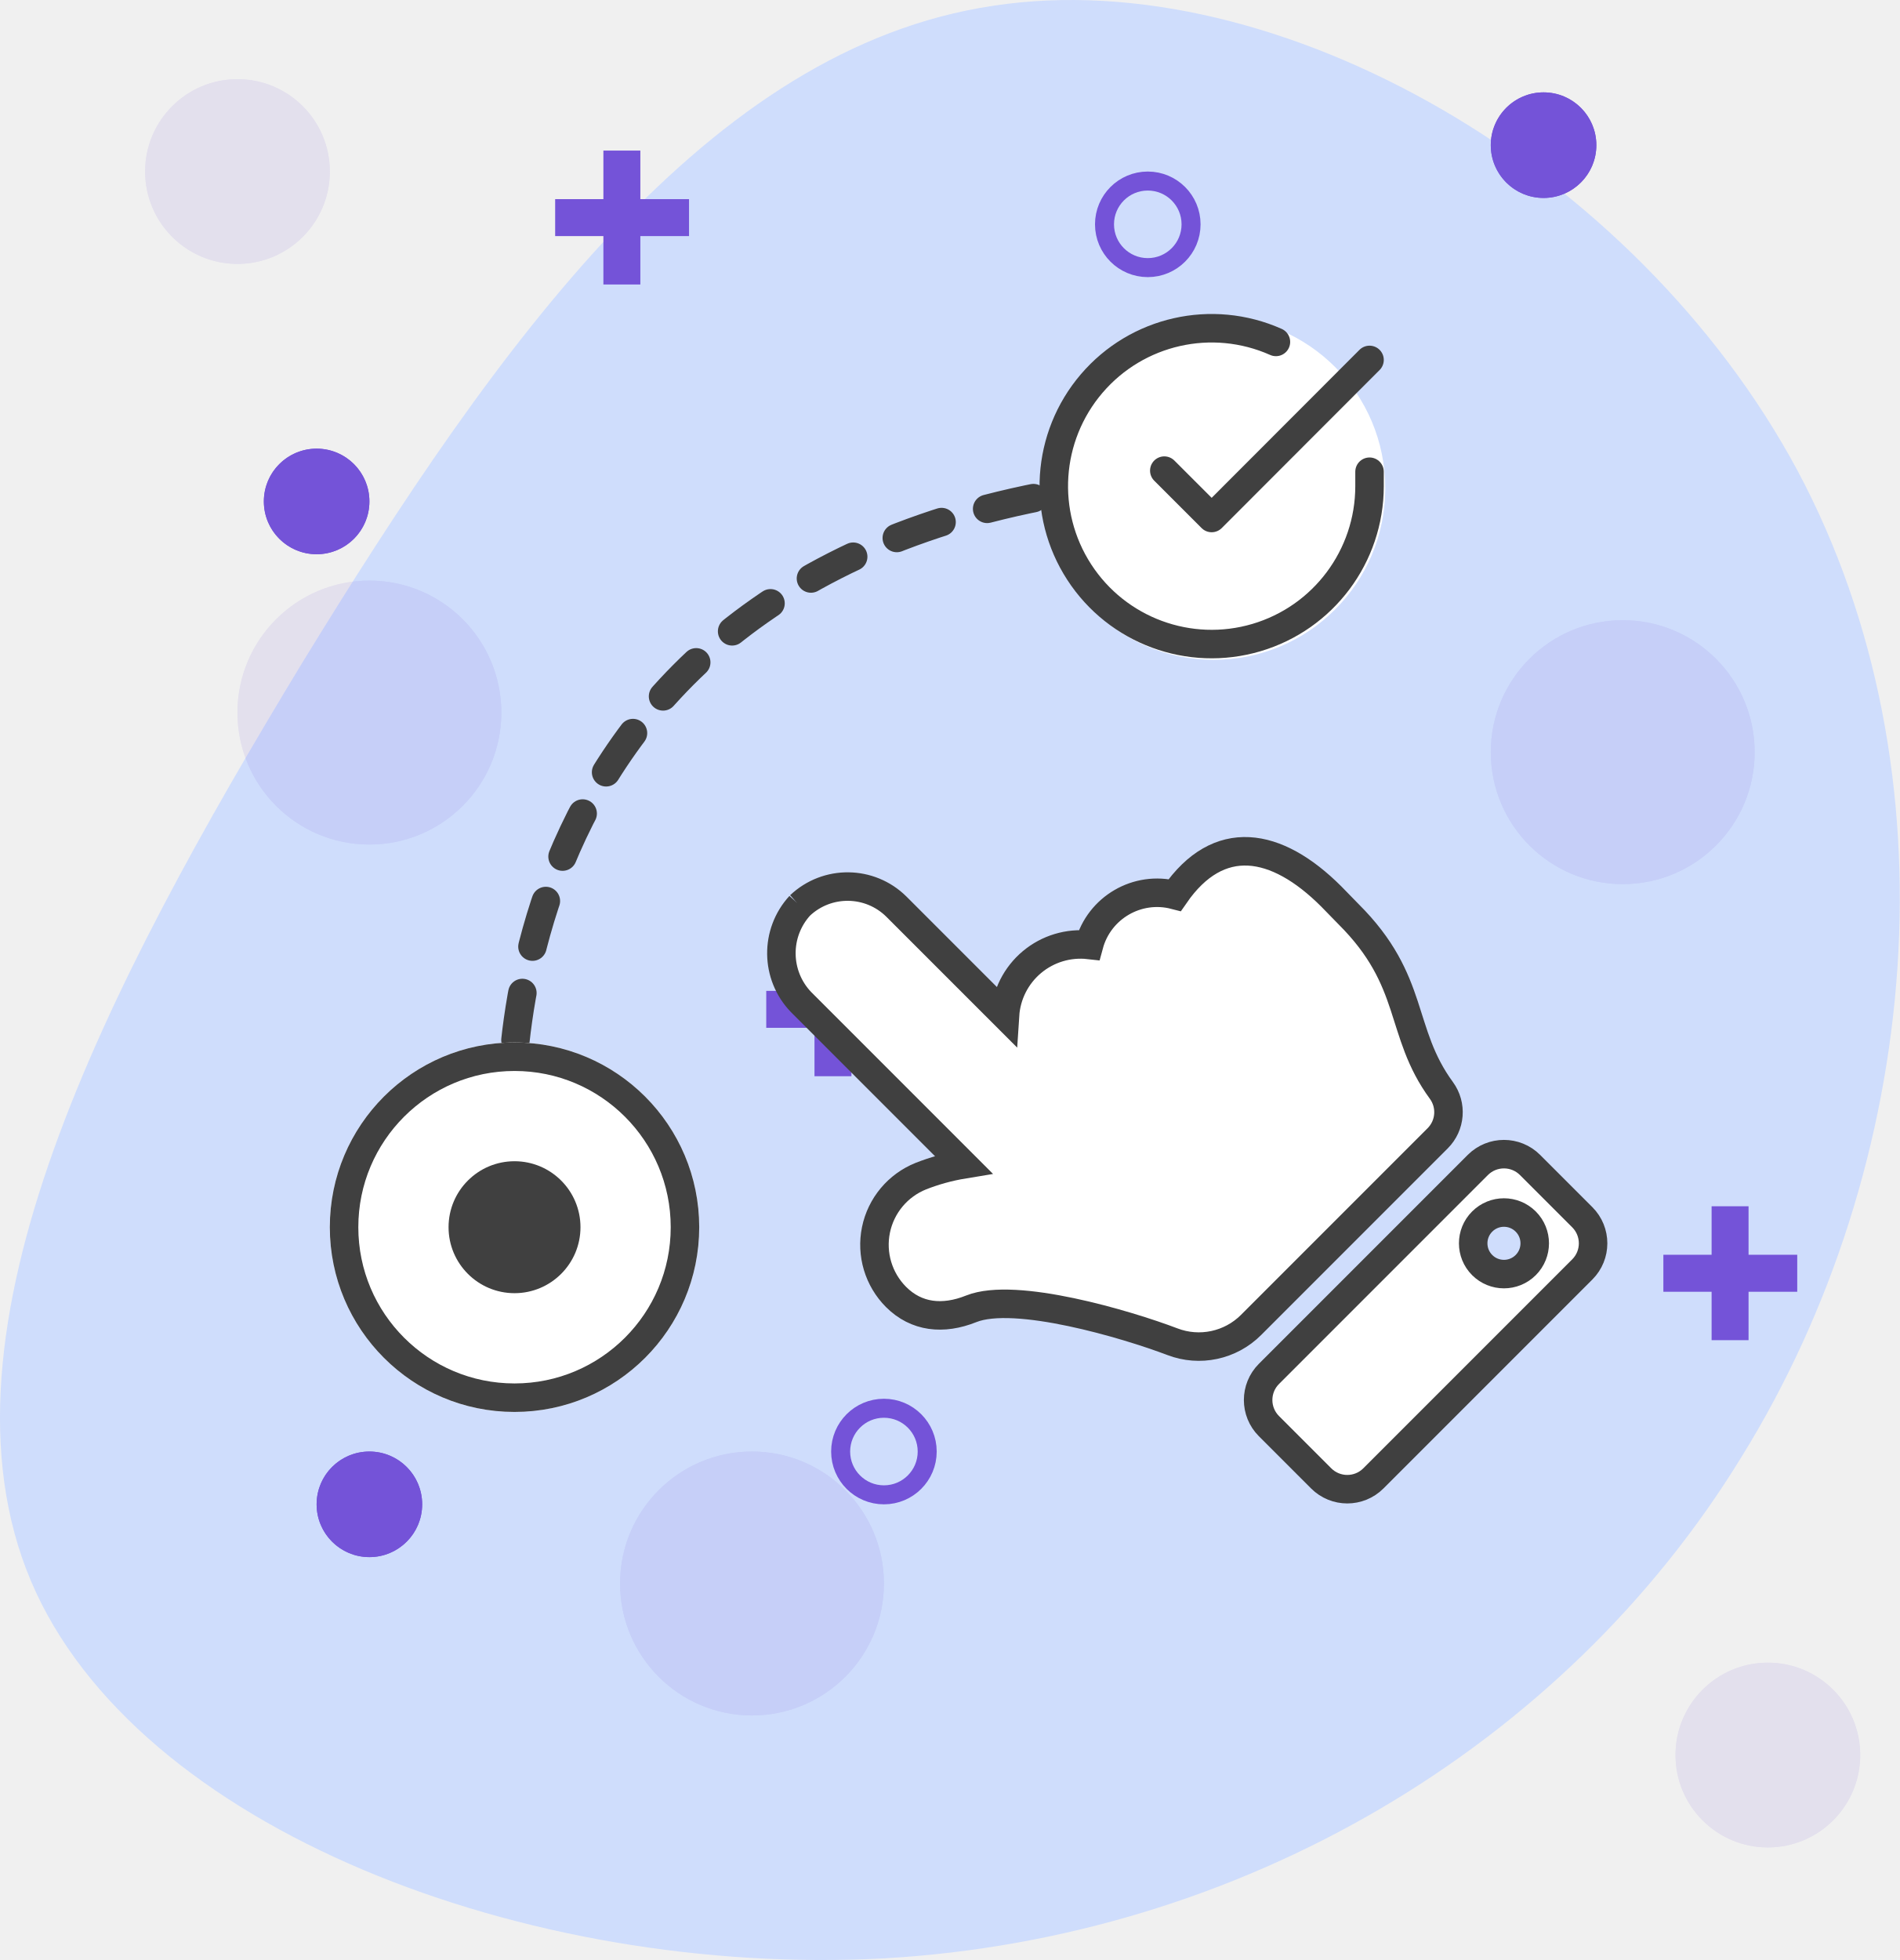
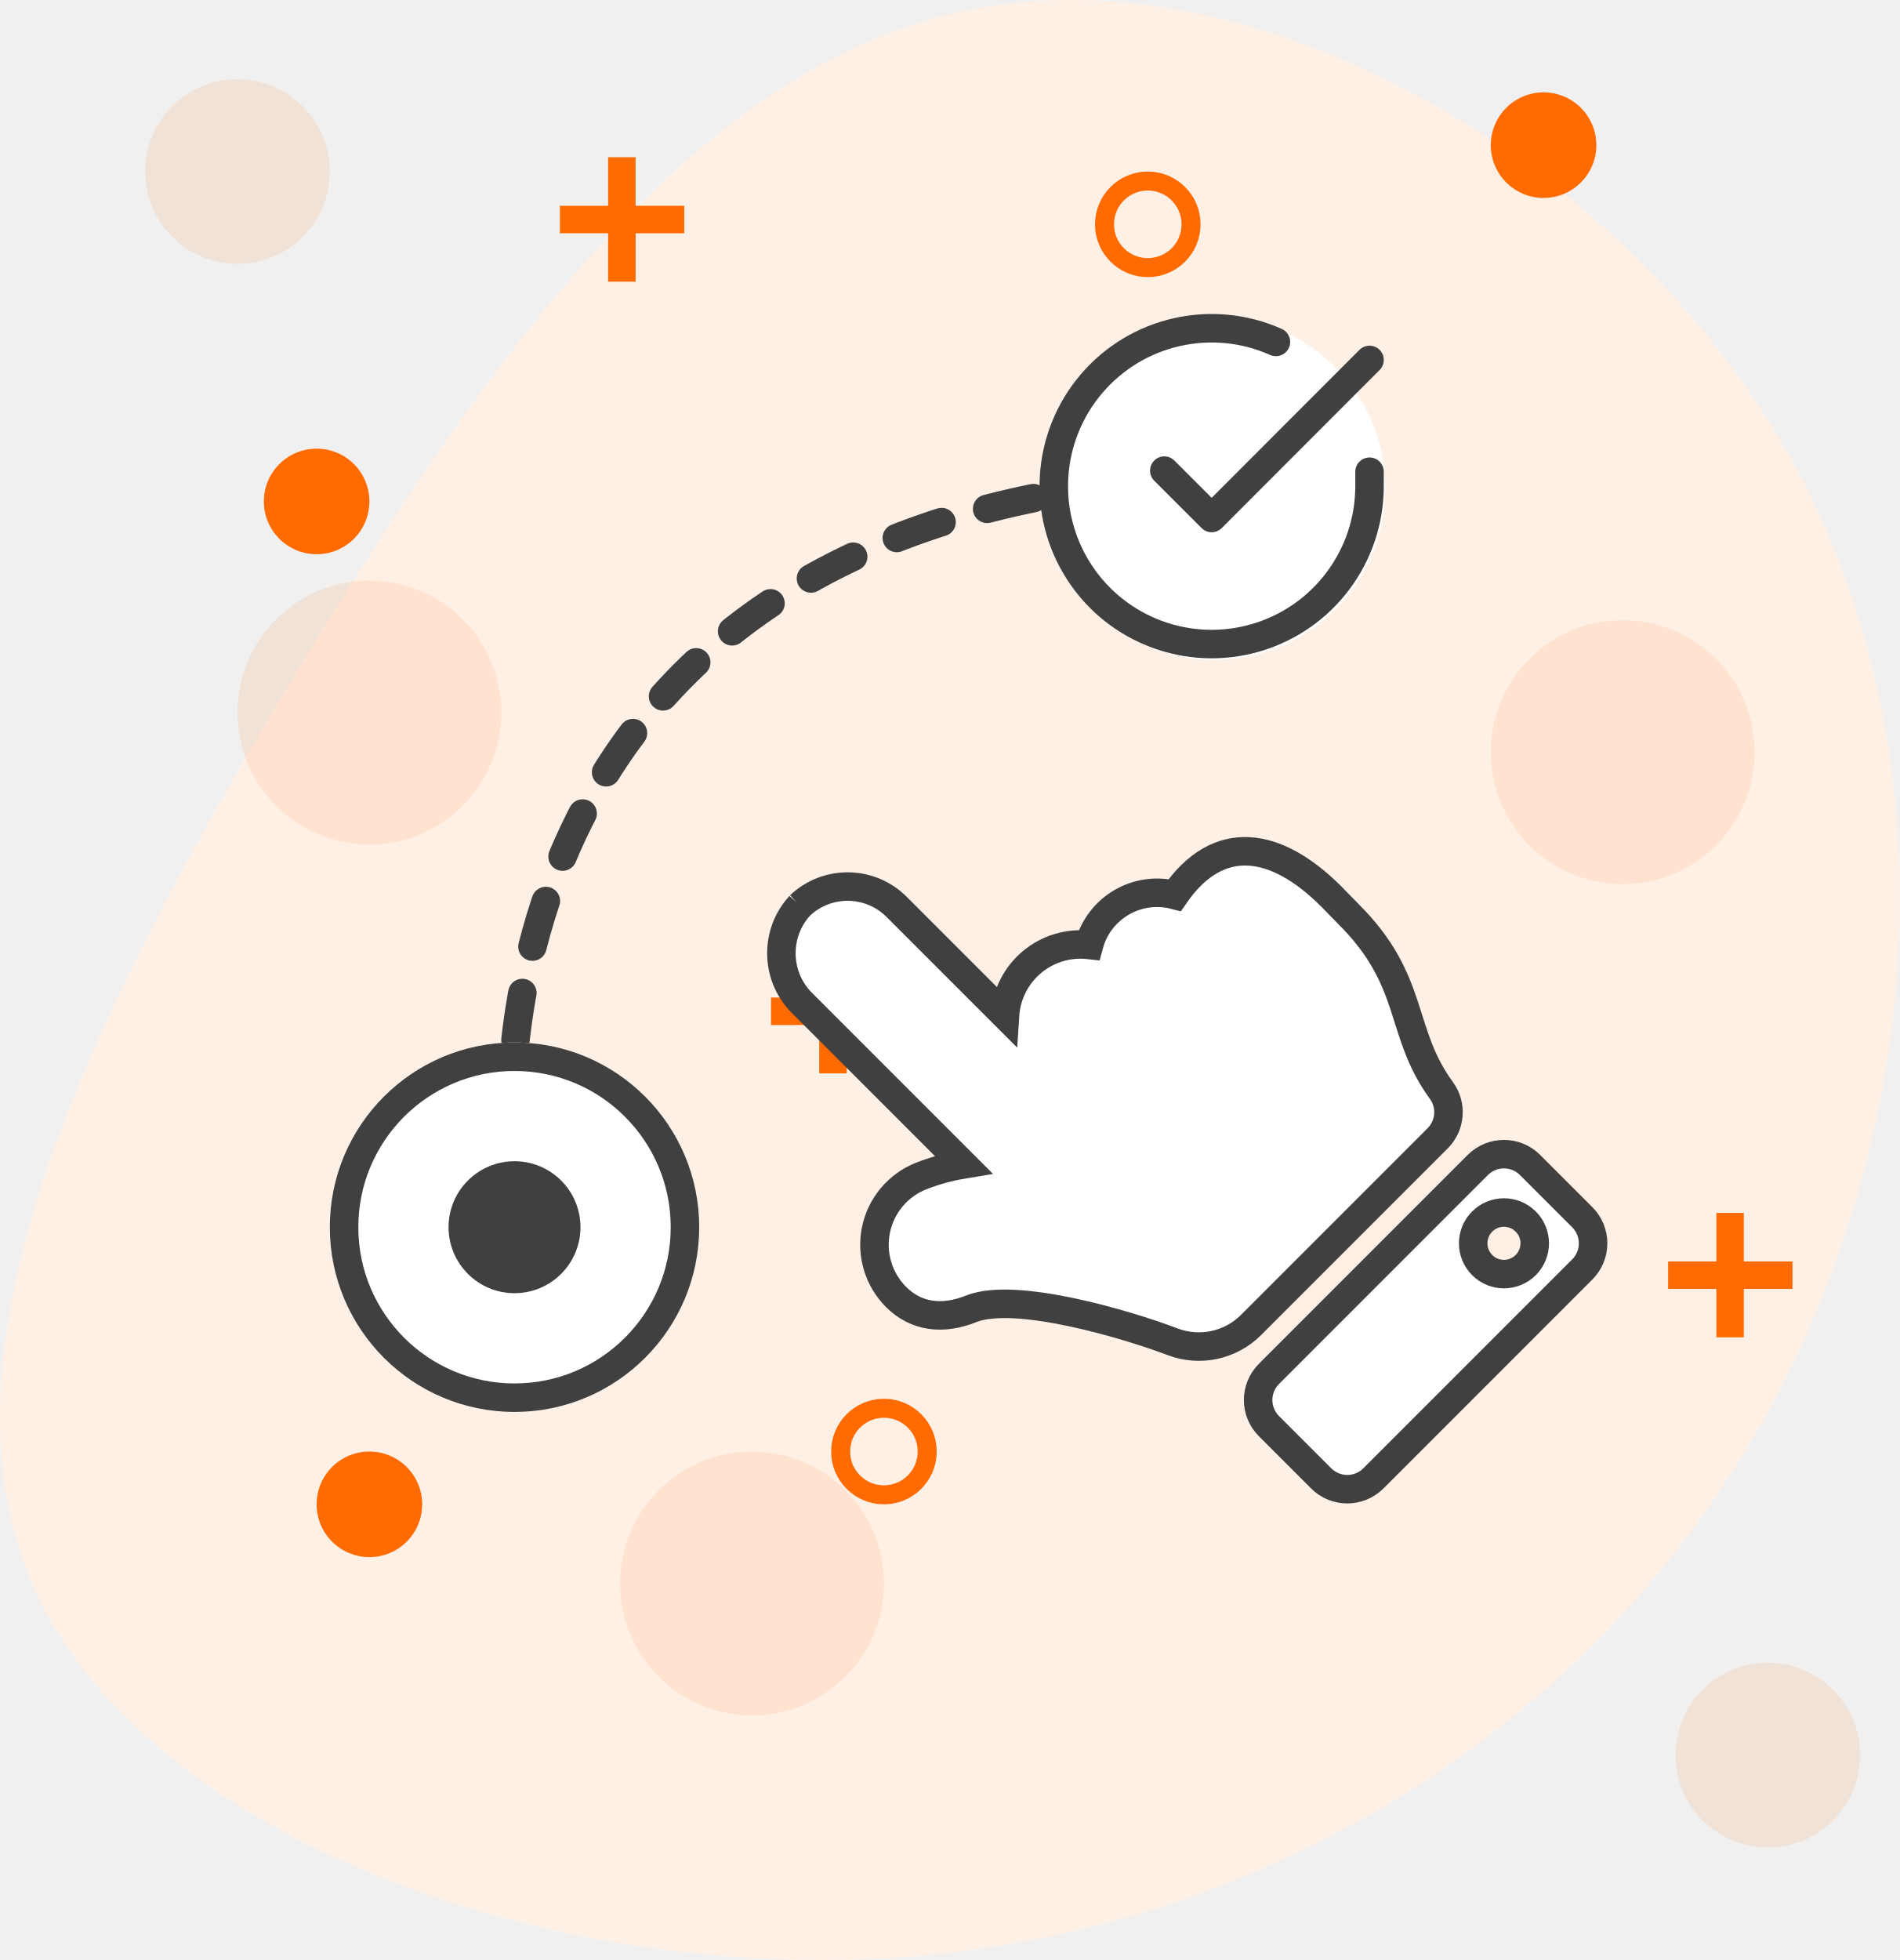
<svg xmlns="http://www.w3.org/2000/svg" width="200" height="206.294" viewBox="0 0 200 206.294">
-   <g id="Grupo_29" data-name="Grupo 29" transform="translate(-8 -6)">
-     <path id="blob" d="M121.88-23.877C138.815,7.84,134.94,49.316,116,79.885,97.2,110.6,63.182,130.546,25.724,132.7c-37.6,2.009-78.79-13.634-89.841-39.754-11.051-26.263,8.037-62.716,28.56-96.586C-14.89-37.368,7.211-68.367,37.206-72.816,67.2-77.408,104.945-55.45,121.88-23.877Z" transform="translate(75.36 79.423)" fill="#cfddfc" />
-     <g id="Grupo_23" data-name="Grupo 23" transform="translate(206.611 14.333) rotate(90)">
-       <text id="_" data-name="+" transform="translate(98.278 120.444)" fill="#7453d8" stroke="#7453d8" stroke-width="1" font-size="27" font-family="Montserrat-Bold, Montserrat" font-weight="700">
-         <tspan x="-8.087" y="0">+</tspan>
+   <g id="ad" transform="translate(-8 -6)">
+     <path id="blob" d="M121.88-23.877C138.815,7.84,134.94,49.316,116,79.885,97.2,110.6,63.182,130.546,25.724,132.7c-37.6,2.009-78.79-13.634-89.841-39.754-11.051-26.263,8.037-62.716,28.56-96.586C-14.89-37.368,7.211-68.367,37.206-72.816,67.2-77.408,104.945-55.45,121.88-23.877Z" transform="translate(75.36 79.423)" fill="#fff0e5" />
+     <g id="Group_23" data-name="Group 23" transform="translate(206.611 14.333) rotate(90)">
+       <text id="_" data-name="+" transform="translate(98.278 120.444)" fill="#ff6b00" font-size="27" font-family="Montserrat-Bold, Montserrat" font-weight="700">
+         <tspan x="-7.884" y="0">+</tspan>
      </text>
-       <text id="_2" data-name="+" transform="translate(14.944 142.667)" fill="#7453d8" stroke="#7453d8" stroke-width="1" font-size="27" font-family="Montserrat-Bold, Montserrat" font-weight="700">
-         <tspan x="-8.087" y="0">+</tspan>
+       <text id="_2" data-name="+" transform="translate(14.944 142.667)" fill="#ff6b00" font-size="27" font-family="Montserrat-Bold, Montserrat" font-weight="700">
+         <tspan x="-7.884" y="0">+</tspan>
      </text>
-       <text id="_3" data-name="+" transform="translate(126.056 26)" fill="#7453d8" stroke="#7453d8" stroke-width="1" font-size="27" font-family="Montserrat-Bold, Montserrat" font-weight="700">
-         <tspan x="-8.087" y="0">+</tspan>
+       <text id="_3" data-name="+" transform="translate(126.056 26)" fill="#ff6b00" font-size="27" font-family="Montserrat-Bold, Montserrat" font-weight="700">
+         <tspan x="-7.884" y="0">+</tspan>
      </text>
-       <g id="Elipse_1" data-name="Elipse 1" transform="translate(1.389 30.556)" fill="#7453d8" stroke="#7453d8" stroke-width="1">
-         <circle cx="5.556" cy="5.556" r="5.556" stroke="none" />
-         <circle cx="5.556" cy="5.556" r="5.056" fill="none" />
-       </g>
-       <g id="Elipse_2" data-name="Elipse 2" transform="translate(38.889 159.722)" fill="#7453d8" stroke="#7453d8" stroke-width="1">
-         <circle cx="5.556" cy="5.556" r="5.556" stroke="none" />
-         <circle cx="5.556" cy="5.556" r="5.056" fill="none" />
-       </g>
-       <g id="Elipse_5" data-name="Elipse 5" transform="translate(144.444 154.167)" fill="#7453d8" stroke="#7453d8" stroke-width="1">
-         <circle cx="5.556" cy="5.556" r="5.556" stroke="none" />
-         <circle cx="5.556" cy="5.556" r="5.056" fill="none" />
-       </g>
-       <g id="Elipse_6" data-name="Elipse 6" transform="translate(56.944 13.889)" fill="#7453d8" stroke="#7453d8" stroke-width="1" opacity="0.1">
-         <circle cx="13.889" cy="13.889" r="13.889" stroke="none" />
-         <circle cx="13.889" cy="13.889" r="13.389" fill="none" />
-       </g>
-       <g id="Elipse_7" data-name="Elipse 7" transform="translate(144.444 105.556)" fill="#7453d8" stroke="#7453d8" stroke-width="1" opacity="0.1">
-         <circle cx="13.889" cy="13.889" r="13.889" stroke="none" />
-         <circle cx="13.889" cy="13.889" r="13.389" fill="none" />
-       </g>
-       <g id="Elipse_11" data-name="Elipse 11" transform="translate(166.667 2.778)" fill="#7453d8" stroke="#7453d8" stroke-width="1" opacity="0.1">
-         <circle cx="9.722" cy="9.722" r="9.722" stroke="none" />
-         <circle cx="9.722" cy="9.722" r="9.222" fill="none" />
-       </g>
-       <g id="Elipse_12" data-name="Elipse 12" transform="translate(0 163.889)" fill="#7453d8" stroke="#7453d8" stroke-width="1" opacity="0.1">
-         <circle cx="9.722" cy="9.722" r="9.722" stroke="none" />
-         <circle cx="9.722" cy="9.722" r="9.222" fill="none" />
-       </g>
-       <g id="Elipse_8" data-name="Elipse 8" transform="translate(52.778 145.833)" fill="#7453d8" stroke="#7453d8" stroke-width="1" opacity="0.1">
-         <circle cx="13.889" cy="13.889" r="13.889" stroke="none" />
-         <circle cx="13.889" cy="13.889" r="13.389" fill="none" />
-       </g>
-       <g id="Elipse_3" data-name="Elipse 3" transform="translate(138.889 100)" fill="none" stroke="#7453d8" stroke-width="2">
+       <circle id="Ellipse_1" data-name="Ellipse 1" cx="5.556" cy="5.556" r="5.556" transform="translate(1.389 30.556)" fill="#ff6b00" />
+       <circle id="Ellipse_2" data-name="Ellipse 2" cx="5.556" cy="5.556" r="5.556" transform="translate(38.889 159.722)" fill="#ff6b00" />
+       <circle id="Ellipse_5" data-name="Ellipse 5" cx="5.556" cy="5.556" r="5.556" transform="translate(144.444 154.167)" fill="#ff6b00" />
+       <circle id="Ellipse_6" data-name="Ellipse 6" cx="13.889" cy="13.889" r="13.889" transform="translate(56.944 13.889)" fill="#ff6b00" opacity="0.1" />
+       <circle id="Ellipse_7" data-name="Ellipse 7" cx="13.889" cy="13.889" r="13.889" transform="translate(144.444 105.556)" fill="#ff6b00" opacity="0.1" />
+       <circle id="Ellipse_11" data-name="Ellipse 11" cx="9.722" cy="9.722" r="9.722" transform="translate(166.667 2.778)" fill="#ff6b00" opacity="0.1" />
+       <circle id="Ellipse_12" data-name="Ellipse 12" cx="9.722" cy="9.722" r="9.722" transform="translate(0 163.889)" fill="#ff6b00" opacity="0.1" />
+       <circle id="Ellipse_8" data-name="Ellipse 8" cx="13.889" cy="13.889" r="13.889" transform="translate(52.778 145.833)" fill="#ff6b00" opacity="0.1" />
+       <g id="Ellipse_3" data-name="Ellipse 3" transform="translate(138.889 100)" fill="none" stroke="#ff6b00" stroke-width="2">
        <circle cx="5.556" cy="5.556" r="5.556" stroke="none" />
        <circle cx="5.556" cy="5.556" r="4.556" fill="none" />
      </g>
-       <g id="Elipse_4" data-name="Elipse 4" transform="translate(9.722 72.222)" fill="none" stroke="#7453d8" stroke-width="2">
+       <g id="Ellipse_4" data-name="Ellipse 4" transform="translate(9.722 72.222)" fill="none" stroke="#ff6b00" stroke-width="2">
        <circle cx="5.556" cy="5.556" r="5.556" stroke="none" />
        <circle cx="5.556" cy="5.556" r="4.556" fill="none" />
      </g>
    </g>
-     <g id="Grupo_20" data-name="Grupo 20" transform="translate(42.722 39.333)">
-       <g id="Grupo_17" data-name="Grupo 17" transform="translate(33.531 77.938) rotate(-45)">
+     <g id="Group_20" data-name="Group 20" transform="translate(42.722 39.333)">
+       <g id="Group_17" data-name="Group 17" transform="translate(33.531 77.938) rotate(-45)">
        <path id="Icon_awesome-hand-point-right" data-name="Icon awesome-hand-point-right" d="M85.321,21.975a7.3,7.3,0,0,1-7.257,7.1H61.889a7.968,7.968,0,0,1-1.02,11.492A7.42,7.42,0,0,1,58.2,50.661c1.454,7.96-3.555,11.544-11.761,11.544-.445,0-2.151-.033-2.592-.032C33.812,62.2,31.4,57.141,23.808,55.967a3.883,3.883,0,0,1-3.283-3.84V24.341h0a7.776,7.776,0,0,1,4.611-7.1c4.679-2.1,15.456-7.944,17.42-12.526C43.818,1.765,46.019,0,49.035,0a7.781,7.781,0,0,1,7.147,10.839,22.017,22.017,0,0,1-2.293,4.037H78.064a7.422,7.422,0,0,1,7.257,7.1Zm-69.77.056v31.1a3.888,3.888,0,0,1-3.888,3.888H3.888A3.888,3.888,0,0,1,0,53.133v-31.1a3.888,3.888,0,0,1,3.888-3.888h7.776A3.888,3.888,0,0,1,15.551,22.031ZM11.015,49.246a3.24,3.24,0,1,0-3.24,3.24A3.24,3.24,0,0,0,11.015,49.246Z" transform="translate(0 85.917) rotate(-90)" fill="#fff" />
        <path id="Icon_awesome-hand-point-right-2" data-name="Icon awesome-hand-point-right" d="M85.321,21.975a7.3,7.3,0,0,1-7.257,7.1H61.889a7.968,7.968,0,0,1-1.02,11.492A7.42,7.42,0,0,1,58.2,50.661c1.454,7.96-3.555,11.544-11.761,11.544-.445,0-2.151-.033-2.592-.032C33.812,62.2,31.4,57.141,23.808,55.967a3.883,3.883,0,0,1-3.283-3.84V24.341h0a7.776,7.776,0,0,1,4.611-7.1c4.679-2.1,15.456-7.944,17.42-12.526C43.818,1.765,46.019,0,49.035,0a7.781,7.781,0,0,1,7.147,10.839,22.017,22.017,0,0,1-2.293,4.037H78.064a7.422,7.422,0,0,1,7.257,7.1Zm-69.77.056v31.1a3.888,3.888,0,0,1-3.888,3.888H3.888A3.888,3.888,0,0,1,0,53.133v-31.1a3.888,3.888,0,0,1,3.888-3.888h7.776A3.888,3.888,0,0,1,15.551,22.031ZM11.015,49.246a3.24,3.24,0,1,0-3.24,3.24A3.24,3.24,0,0,0,11.015,49.246Z" transform="translate(0.595 85.321) rotate(-90)" fill="none" stroke="#404040" stroke-width="3" />
      </g>
-       <path id="Trazado_43" data-name="Trazado 43" d="M1263.059,186.027s-5.147-61.973,66.91-68.789" transform="translate(-1243.858 -99.916)" fill="none" stroke="#404040" stroke-linecap="round" stroke-width="3" stroke-dasharray="5" />
-       <g id="Grupo_18" data-name="Grupo 18" transform="translate(0 76.389)">
-         <g id="Elipse_10" data-name="Elipse 10" transform="translate(0 0)" fill="#fff" stroke="#404040" stroke-width="3">
+       <path id="Path_43" data-name="Path 43" d="M1263.059,186.027s-5.147-61.973,66.91-68.789" transform="translate(-1243.858 -99.916)" fill="none" stroke="#404040" stroke-linecap="round" stroke-width="3" stroke-dasharray="5" />
+       <g id="Group_18" data-name="Group 18" transform="translate(0 76.389)">
+         <g id="Ellipse_10" data-name="Ellipse 10" transform="translate(0 0)" fill="#fff" stroke="#404040" stroke-width="3">
          <circle cx="19.444" cy="19.444" r="19.444" stroke="none" />
          <circle cx="19.444" cy="19.444" r="17.944" fill="none" />
        </g>
-         <circle id="Elipse_14" data-name="Elipse 14" cx="6.944" cy="6.944" r="6.944" transform="translate(12.5 12.5)" fill="#404040" />
+         <circle id="Ellipse_14" data-name="Ellipse 14" cx="6.944" cy="6.944" r="6.944" transform="translate(12.5 12.5)" fill="#404040" />
      </g>
-       <g id="Grupo_19" data-name="Grupo 19" transform="translate(75 0)">
-         <circle id="Elipse_13" data-name="Elipse 13" cx="18.056" cy="18.056" r="18.056" transform="translate(0)" fill="#fff" />
+       <g id="Group_19" data-name="Group 19" transform="translate(75 0)">
+         <circle id="Ellipse_13" data-name="Ellipse 13" cx="18.056" cy="18.056" r="18.056" transform="translate(0)" fill="#fff" />
        <g id="Icon_feather-check-circle" data-name="Icon feather-check-circle" transform="translate(1.216 1.216)">
-           <path id="Trazado_18" data-name="Trazado 18" d="M36.24,18.092v1.529A16.62,16.62,0,1,1,26.385,4.43" transform="translate(-3 -2.991)" fill="none" stroke="#404040" stroke-linecap="round" stroke-linejoin="round" stroke-width="3" />
-           <path id="Trazado_19" data-name="Trazado 19" d="M35.106,6,18.486,22.637,13.5,17.651" transform="translate(-1.866 -2.666)" fill="none" stroke="#404040" stroke-linecap="round" stroke-linejoin="round" stroke-width="3" />
+           <path id="Path_18" data-name="Path 18" d="M36.24,18.092v1.529A16.62,16.62,0,1,1,26.385,4.43" transform="translate(-3 -2.991)" fill="none" stroke="#404040" stroke-linecap="round" stroke-linejoin="round" stroke-width="3" />
+           <path id="Path_19" data-name="Path 19" d="M35.106,6,18.486,22.637,13.5,17.651" transform="translate(-1.866 -2.666)" fill="none" stroke="#404040" stroke-linecap="round" stroke-linejoin="round" stroke-width="3" />
        </g>
      </g>
    </g>
  </g>
</svg>
